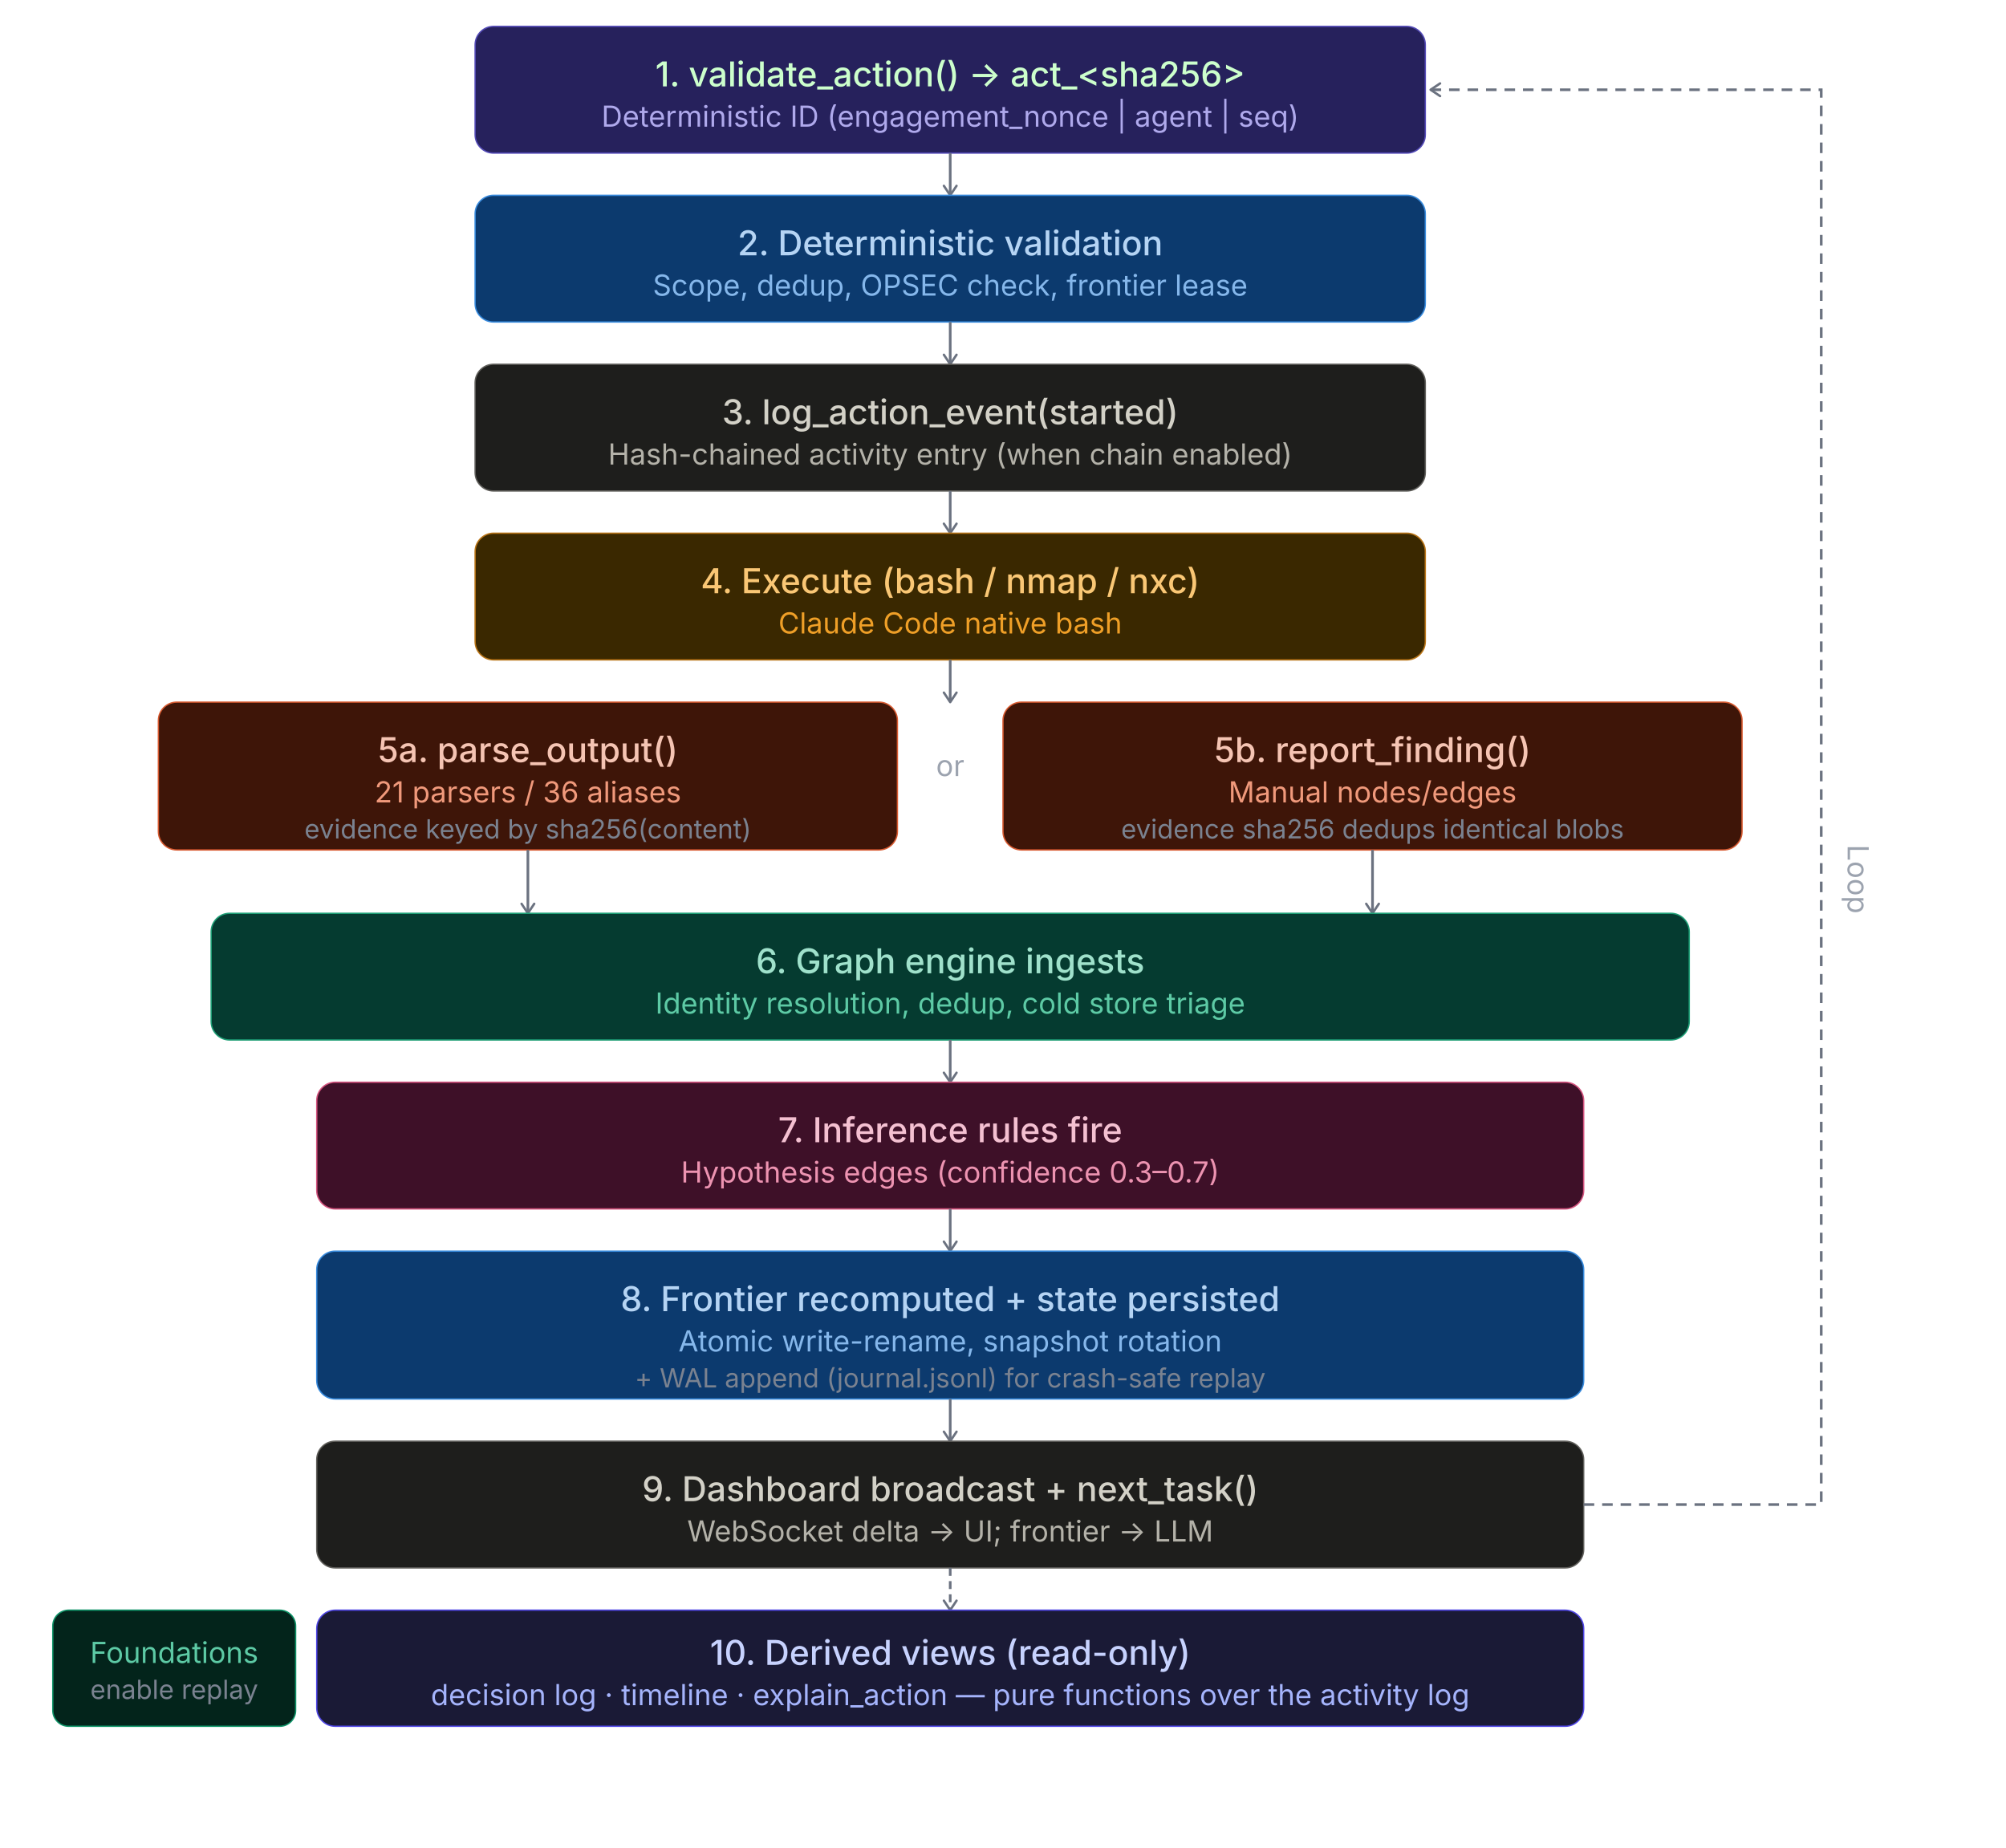
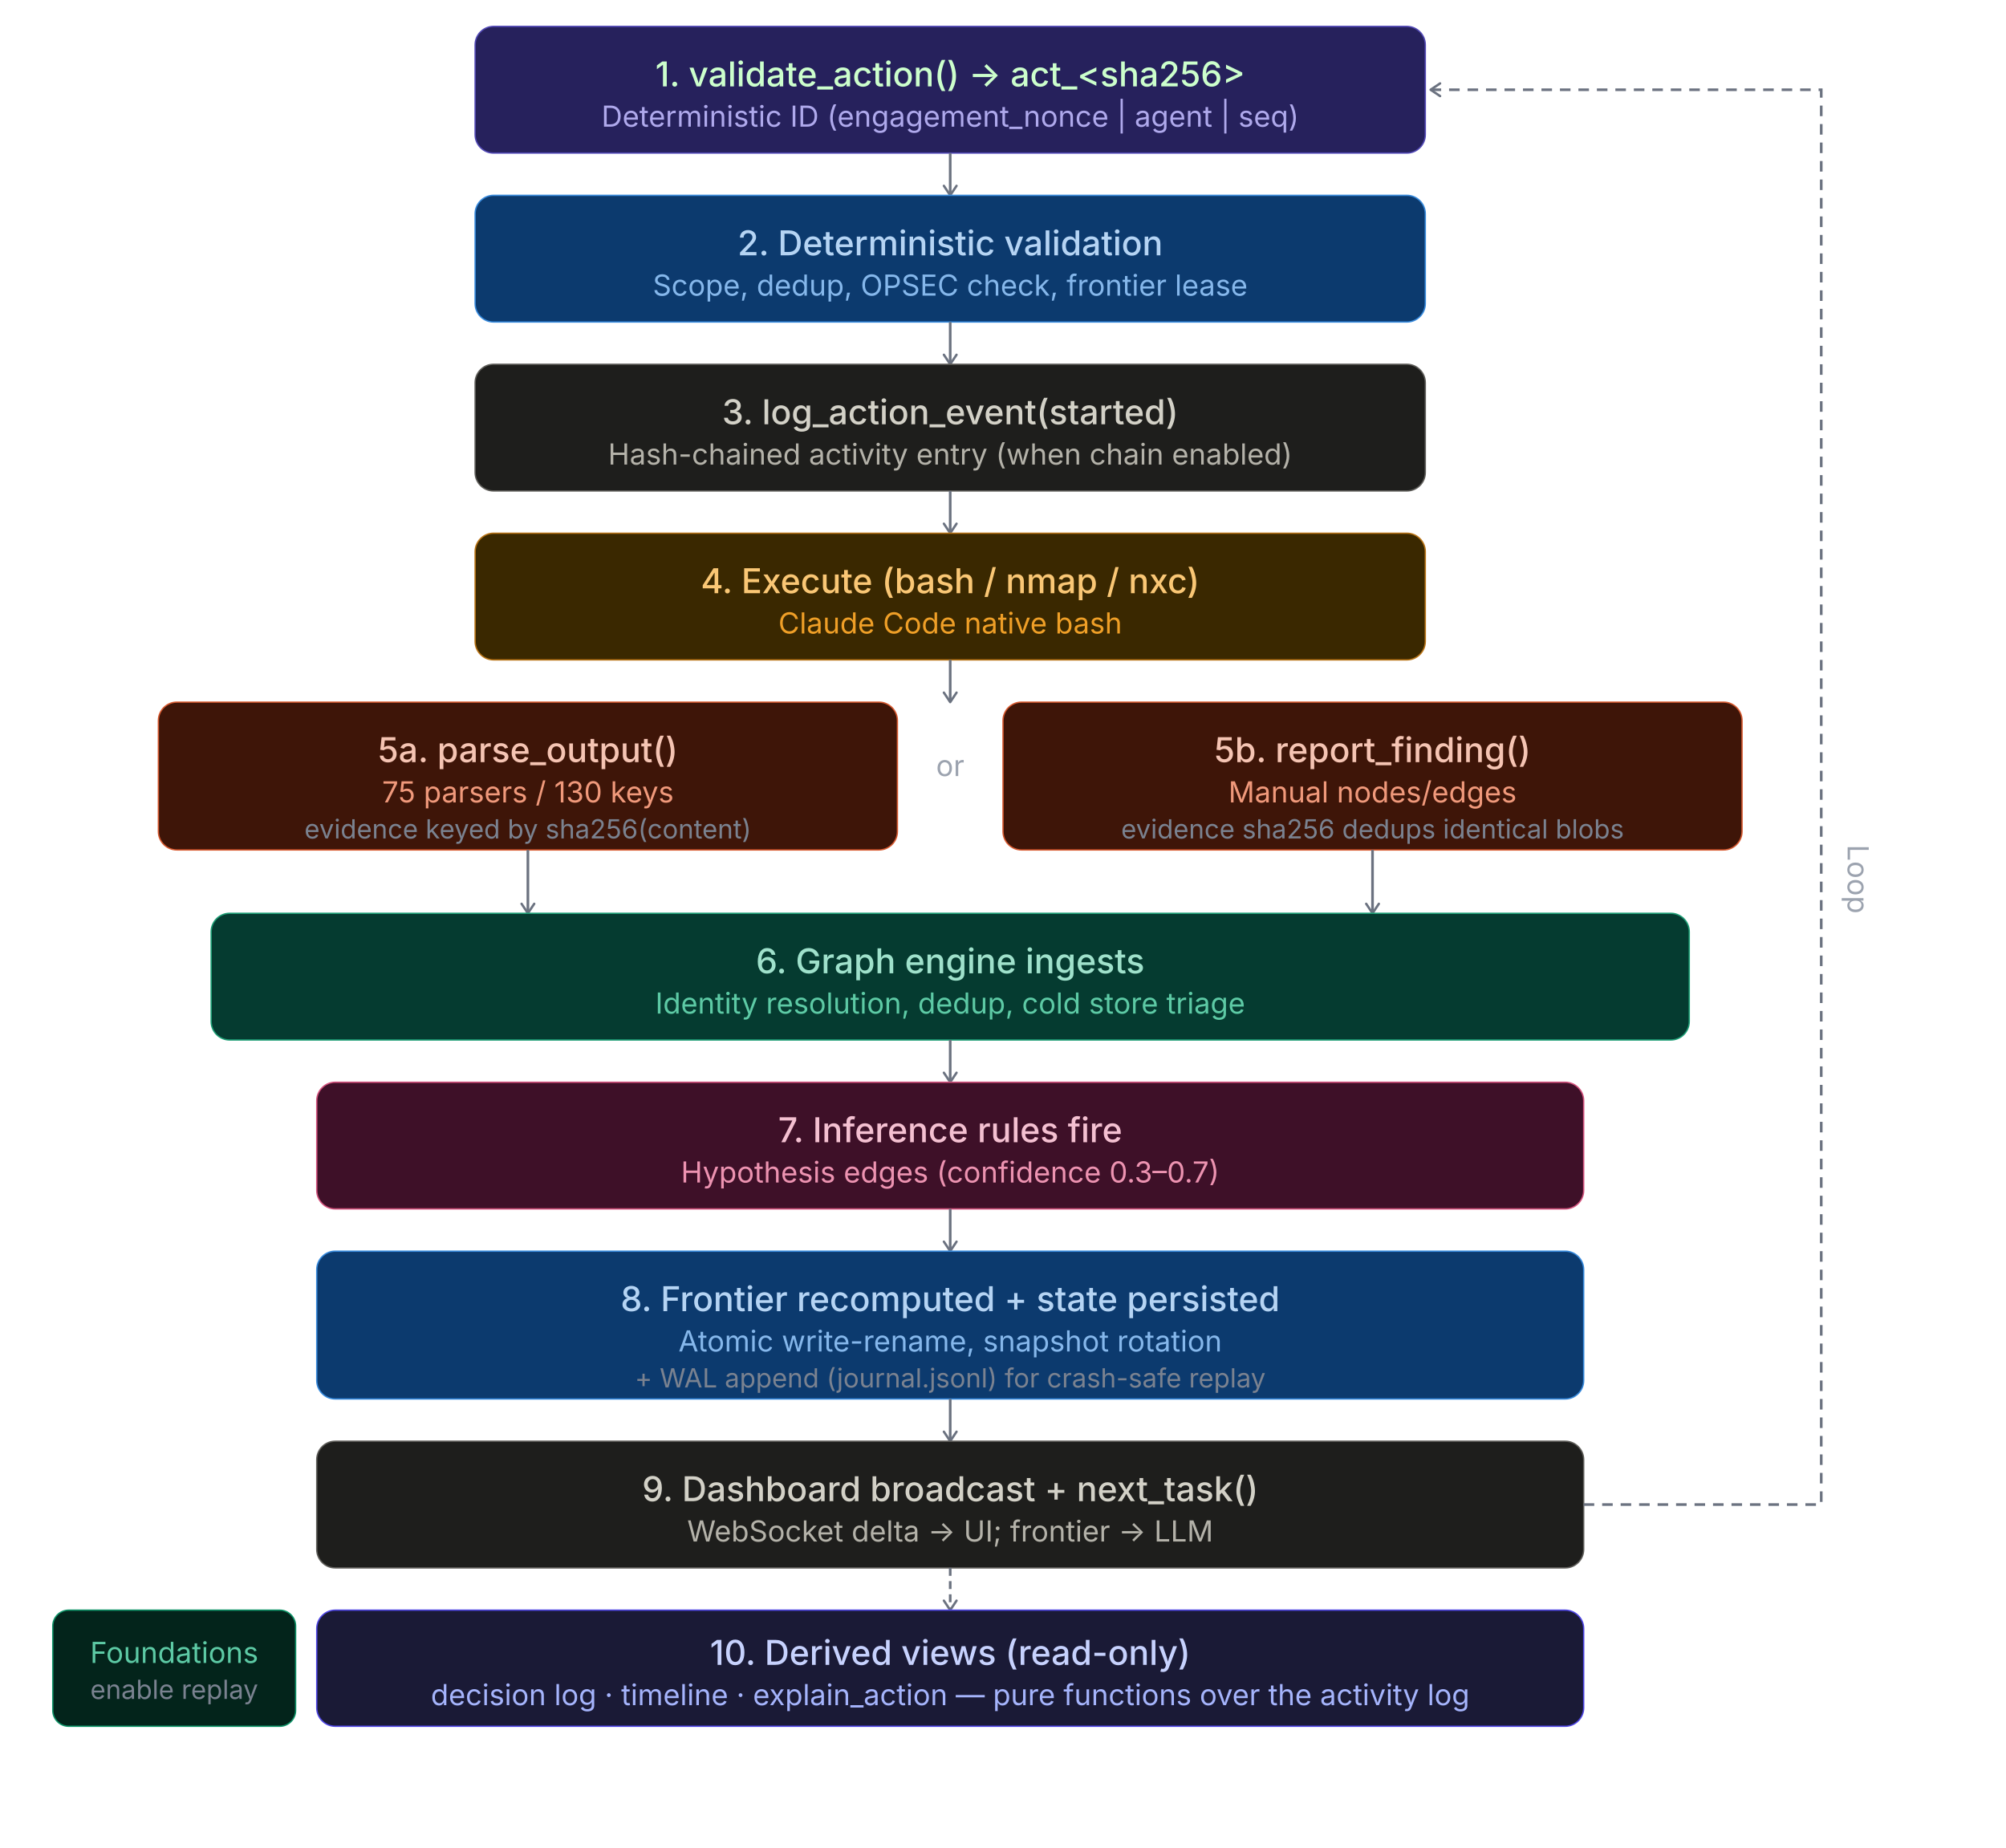
<svg xmlns="http://www.w3.org/2000/svg" viewBox="0 0 760 700">
  <style>
  text{font-family:'Inter',-apple-system,BlinkMacSystemFont,sans-serif}
  .th{font-size:13px;font-weight:500;fill:#e0e0e0}
  .ts{font-size:11px;fill:#9ca3af}
  .tx{font-size:10px;fill:#7a8290}
  .arr{stroke:#6b7280;stroke-width:1}
  .n-purple rect{fill:#26215C;stroke:#534AB7;stroke-width:.5}
  .n-purple .th{fill:#CCFFCC}.n-purple .ts{fill:#AFA9EC}
  .n-blue rect{fill:#0C3A6E;stroke:#378ADD;stroke-width:.5}
  .n-blue .th{fill:#B5D4F4}.n-blue .ts{fill:#85B7EB}
  .n-teal rect{fill:#053B30;stroke:#1D9E75;stroke-width:.5}
  .n-teal .th{fill:#9FE1CB}.n-teal .ts{fill:#5DCAA5}
  .n-amber rect{fill:#3A2800;stroke:#BA7517;stroke-width:.5}
  .n-amber .th{fill:#FAC775}.n-amber .ts{fill:#EF9F27}
  .n-coral rect{fill:#3E1508;stroke:#D85A30;stroke-width:.5}
  .n-coral .th{fill:#F5C4B3}.n-coral .ts{fill:#F0997B}
  .n-pink rect{fill:#3E1028;stroke:#D4537E;stroke-width:.5}
  .n-pink .th{fill:#F4C0D1}.n-pink .ts{fill:#ED93B1}
  .n-gray rect{fill:#1e1e1c;stroke:#5F5E5A;stroke-width:.5}
  .n-gray .th{fill:#D3D1C7}.n-gray .ts{fill:#B4B2A9}
  .n-emerald rect{fill:#03241B;stroke:#0E9468;stroke-width:.5}
  .n-emerald .th{fill:#A8EBD0}.n-emerald .ts{fill:#5DCAA5}
  .n-violet rect{fill:#1A1A36;stroke:#4F46E5;stroke-width:.5}
  .n-violet .th{fill:#C7D2FE}.n-violet .ts{fill:#A5B4FC}
</style>
  <rect width="100%" height="100%" fill="transparent" rx="6" />
  <defs>
    <marker id="arr" viewBox="0 0 10 10" refX="8" refY="5" markerWidth="6" markerHeight="6" orient="auto-start-reverse">
      <path d="M2 1L8 5L2 9" fill="none" stroke="context-stroke" stroke-width="1.5" stroke-linecap="round" stroke-linejoin="round" />
    </marker>
  </defs>
  <g class="n-purple">
    <rect x="180" y="10" width="360" height="48" rx="7" />
    <text class="th" x="360" y="28" text-anchor="middle" dominant-baseline="central">1. validate_action() → act_&lt;sha256&gt;</text>
    <text class="ts" x="360" y="44" text-anchor="middle" dominant-baseline="central">Deterministic ID (engagement_nonce | agent | seq)</text>
  </g>
  <line x1="360" y1="58" x2="360" y2="74" class="arr" marker-end="url(#arr)" />
  <g class="n-blue">
    <rect x="180" y="74" width="360" height="48" rx="7" />
    <text class="th" x="360" y="92" text-anchor="middle" dominant-baseline="central">2. Deterministic validation</text>
    <text class="ts" x="360" y="108" text-anchor="middle" dominant-baseline="central">Scope, dedup, OPSEC check, frontier lease</text>
  </g>
  <line x1="360" y1="122" x2="360" y2="138" class="arr" marker-end="url(#arr)" />
  <g class="n-gray">
    <rect x="180" y="138" width="360" height="48" rx="7" />
    <text class="th" x="360" y="156" text-anchor="middle" dominant-baseline="central">3. log_action_event(started)</text>
    <text class="ts" x="360" y="172" text-anchor="middle" dominant-baseline="central">Hash-chained activity entry (when chain enabled)</text>
  </g>
  <line x1="360" y1="186" x2="360" y2="202" class="arr" marker-end="url(#arr)" />
  <g class="n-amber">
    <rect x="180" y="202" width="360" height="48" rx="7" />
    <text class="th" x="360" y="220" text-anchor="middle" dominant-baseline="central">4. Execute (bash / nmap / nxc)</text>
    <text class="ts" x="360" y="236" text-anchor="middle" dominant-baseline="central">Claude Code native bash</text>
  </g>
  <line x1="360" y1="250" x2="360" y2="266" class="arr" marker-end="url(#arr)" />
  <g class="n-coral">
    <rect x="60" y="266" width="280" height="56" rx="7" />
    <text class="th" x="200" y="284" text-anchor="middle" dominant-baseline="central">5a. parse_output()</text>
-     <text class="ts" x="200" y="300" text-anchor="middle" dominant-baseline="central">21 parsers / 36 aliases</text>
+     <text class="ts" x="200" y="300" text-anchor="middle" dominant-baseline="central">75 parsers / 130 keys</text>
    <text class="tx" x="200" y="314" text-anchor="middle" dominant-baseline="central">evidence keyed by sha256(content)</text>
  </g>
  <g class="n-coral">
    <rect x="380" y="266" width="280" height="56" rx="7" />
    <text class="th" x="520" y="284" text-anchor="middle" dominant-baseline="central">5b. report_finding()</text>
    <text class="ts" x="520" y="300" text-anchor="middle" dominant-baseline="central">Manual nodes/edges</text>
    <text class="tx" x="520" y="314" text-anchor="middle" dominant-baseline="central">evidence sha256 dedups identical blobs</text>
  </g>
  <text class="ts" x="360" y="294" text-anchor="middle">or</text>
  <line x1="200" y1="322" x2="200" y2="346" class="arr" marker-end="url(#arr)" />
  <line x1="520" y1="322" x2="520" y2="346" class="arr" marker-end="url(#arr)" />
  <g class="n-teal">
    <rect x="80" y="346" width="560" height="48" rx="7" />
    <text class="th" x="360" y="364" text-anchor="middle" dominant-baseline="central">6. Graph engine ingests</text>
    <text class="ts" x="360" y="380" text-anchor="middle" dominant-baseline="central">Identity resolution, dedup, cold store triage</text>
  </g>
  <line x1="360" y1="394" x2="360" y2="410" class="arr" marker-end="url(#arr)" />
  <g class="n-pink">
    <rect x="120" y="410" width="480" height="48" rx="7" />
    <text class="th" x="360" y="428" text-anchor="middle" dominant-baseline="central">7. Inference rules fire</text>
    <text class="ts" x="360" y="444" text-anchor="middle" dominant-baseline="central">Hypothesis edges (confidence 0.3–0.7)</text>
  </g>
  <line x1="360" y1="458" x2="360" y2="474" class="arr" marker-end="url(#arr)" />
  <g class="n-blue">
    <rect x="120" y="474" width="480" height="56" rx="7" />
    <text class="th" x="360" y="492" text-anchor="middle" dominant-baseline="central">8. Frontier recomputed + state persisted</text>
    <text class="ts" x="360" y="508" text-anchor="middle" dominant-baseline="central">Atomic write-rename, snapshot rotation</text>
    <text class="tx" x="360" y="522" text-anchor="middle" dominant-baseline="central">+ WAL append (journal.jsonl) for crash-safe replay</text>
  </g>
  <line x1="360" y1="530" x2="360" y2="546" class="arr" marker-end="url(#arr)" />
  <g class="n-gray">
    <rect x="120" y="546" width="480" height="48" rx="7" />
    <text class="th" x="360" y="564" text-anchor="middle" dominant-baseline="central">9. Dashboard broadcast + next_task()</text>
    <text class="ts" x="360" y="580" text-anchor="middle" dominant-baseline="central">WebSocket delta → UI; frontier → LLM</text>
  </g>
  <line x1="360" y1="594" x2="360" y2="610" class="arr" marker-end="url(#arr)" stroke-dasharray="3 2" />
  <g class="n-violet">
    <rect x="120" y="610" width="480" height="44" rx="7" />
    <text class="th" x="360" y="626" text-anchor="middle" dominant-baseline="central">10. Derived views (read-only)</text>
    <text class="ts" x="360" y="642" text-anchor="middle" dominant-baseline="central">decision log · timeline · explain_action — pure functions over the activity log</text>
  </g>
  <path d="M600 570 L690 570 L690 34 L542 34" fill="none" class="arr" marker-end="url(#arr)" stroke-dasharray="4 3" />
  <text class="ts" x="700" y="320" text-anchor="start" transform="rotate(90 700 320)">Loop</text>
  <g class="n-emerald">
    <rect x="20" y="610" width="92" height="44" rx="6" />
    <text class="ts" x="66" y="626" text-anchor="middle" dominant-baseline="central">Foundations</text>
    <text class="tx" x="66" y="640" text-anchor="middle" dominant-baseline="central">enable replay</text>
  </g>
</svg>
